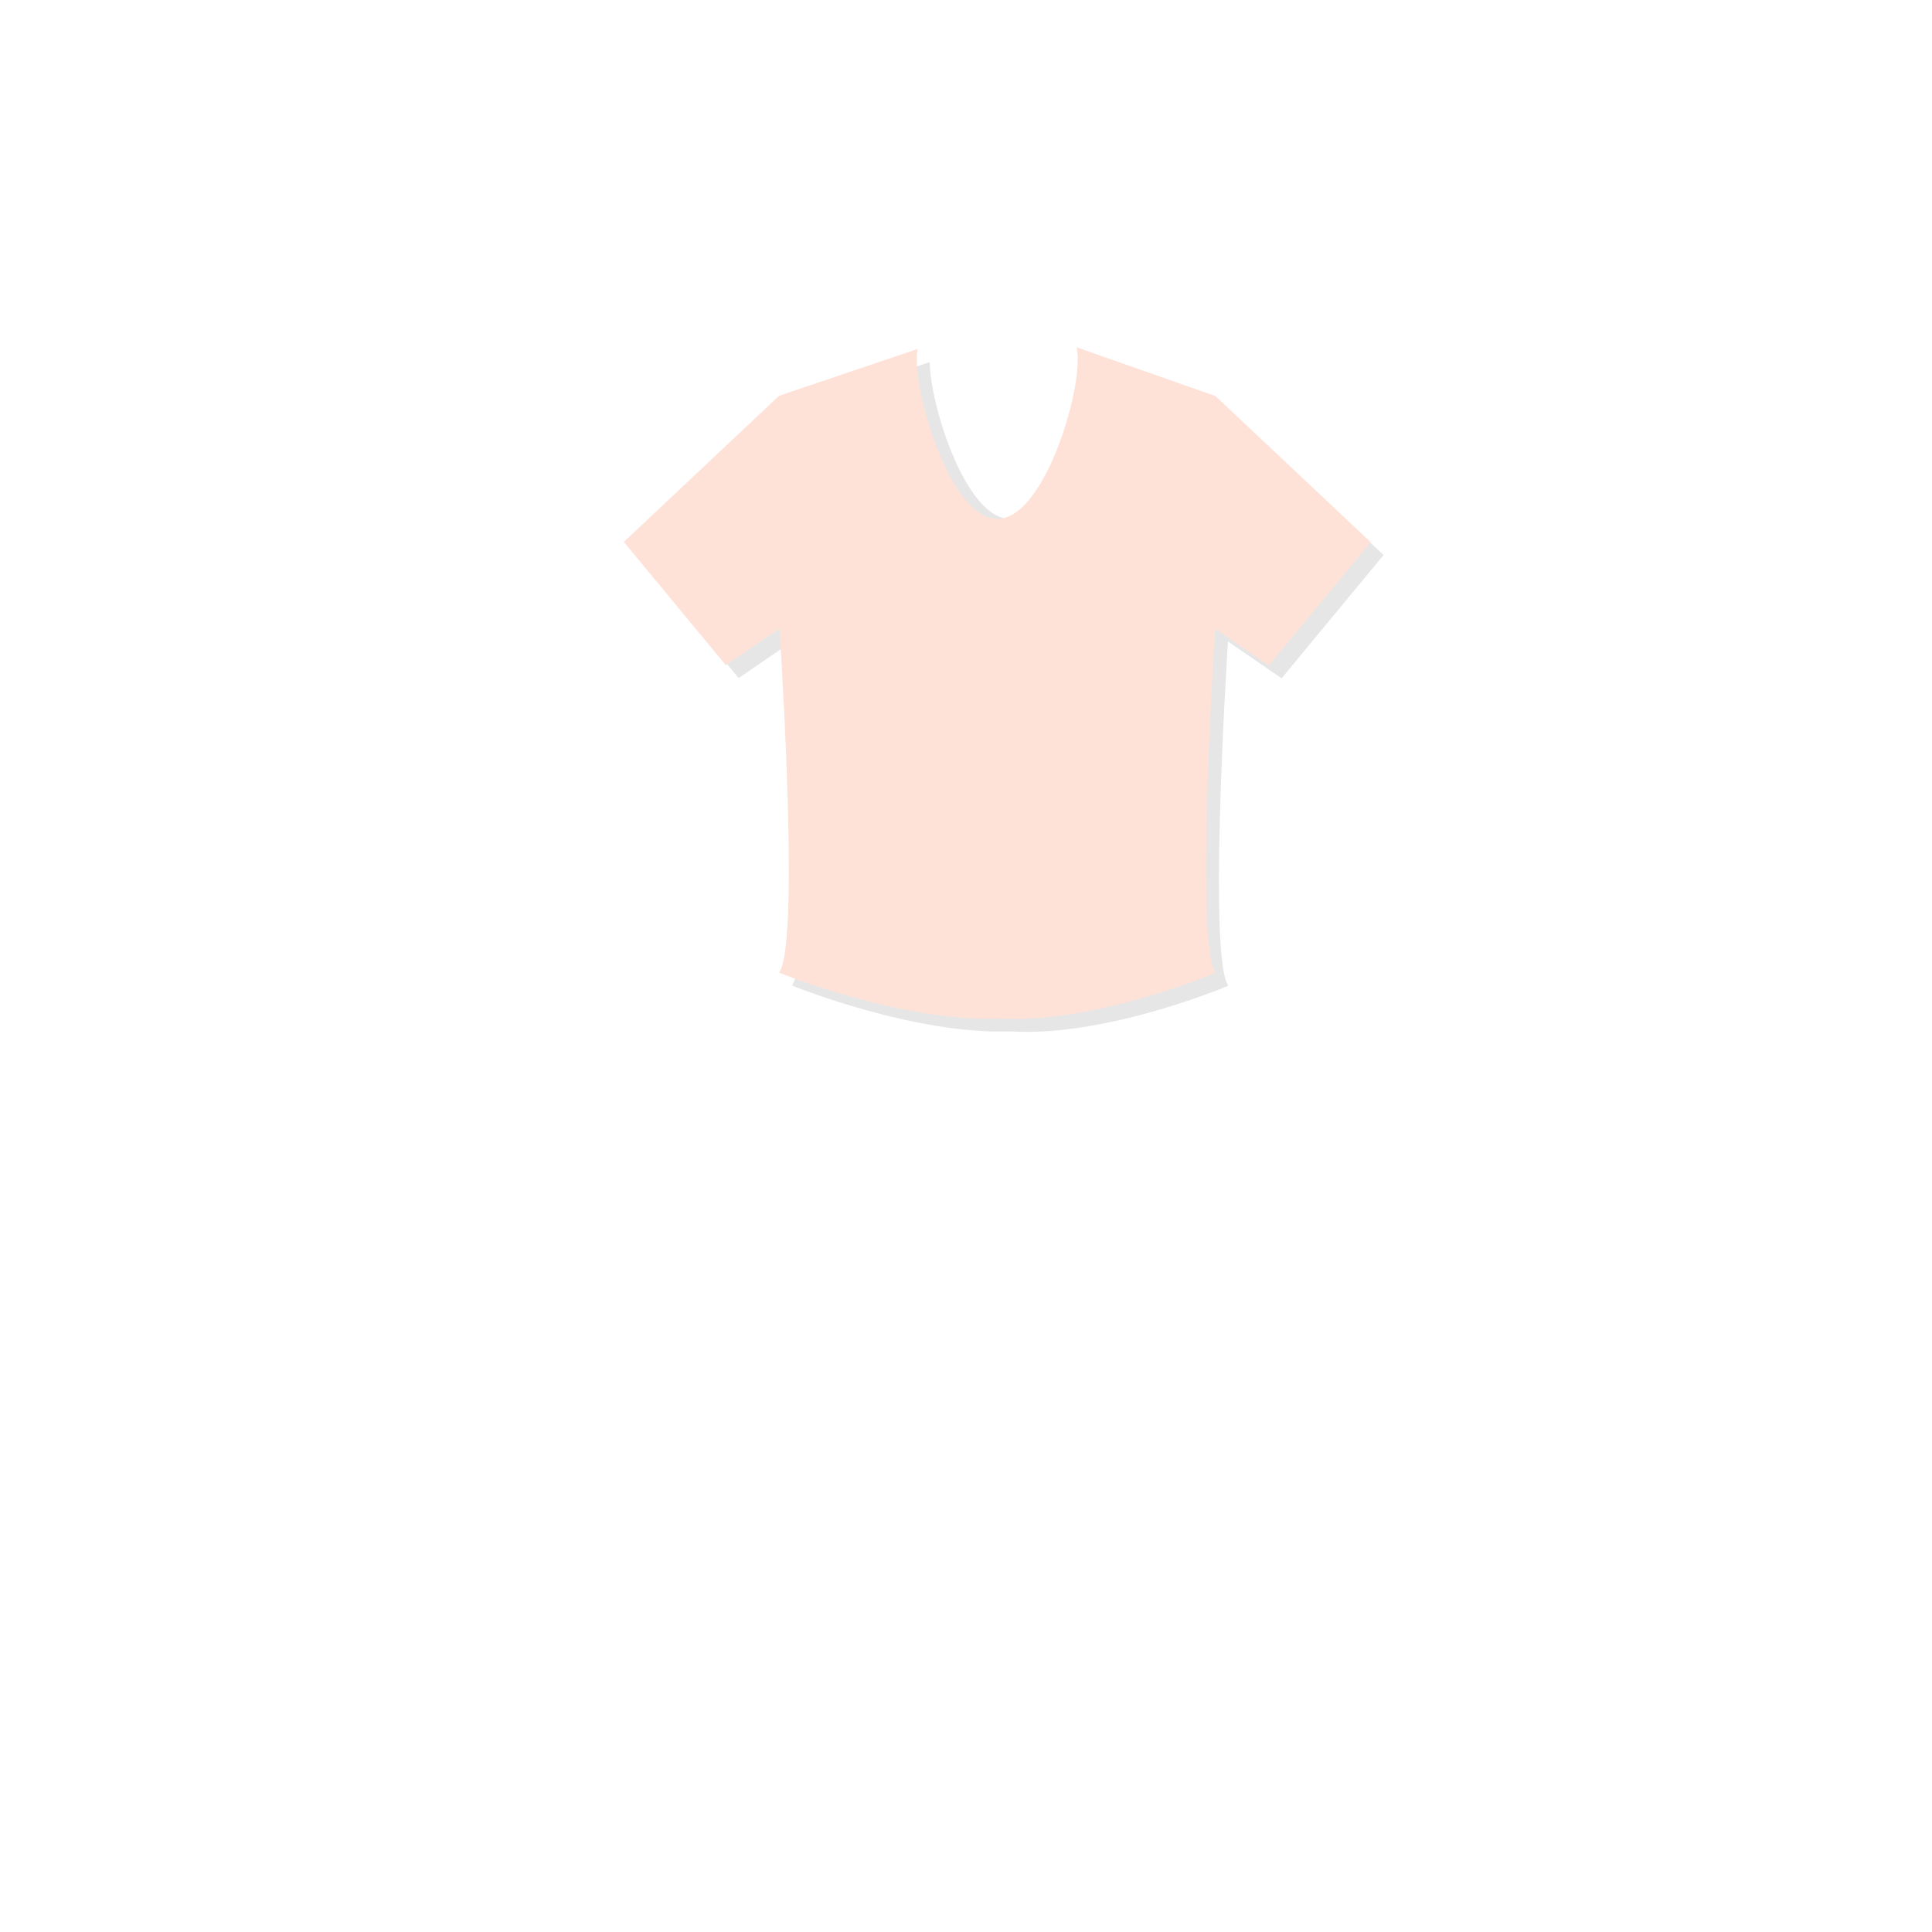
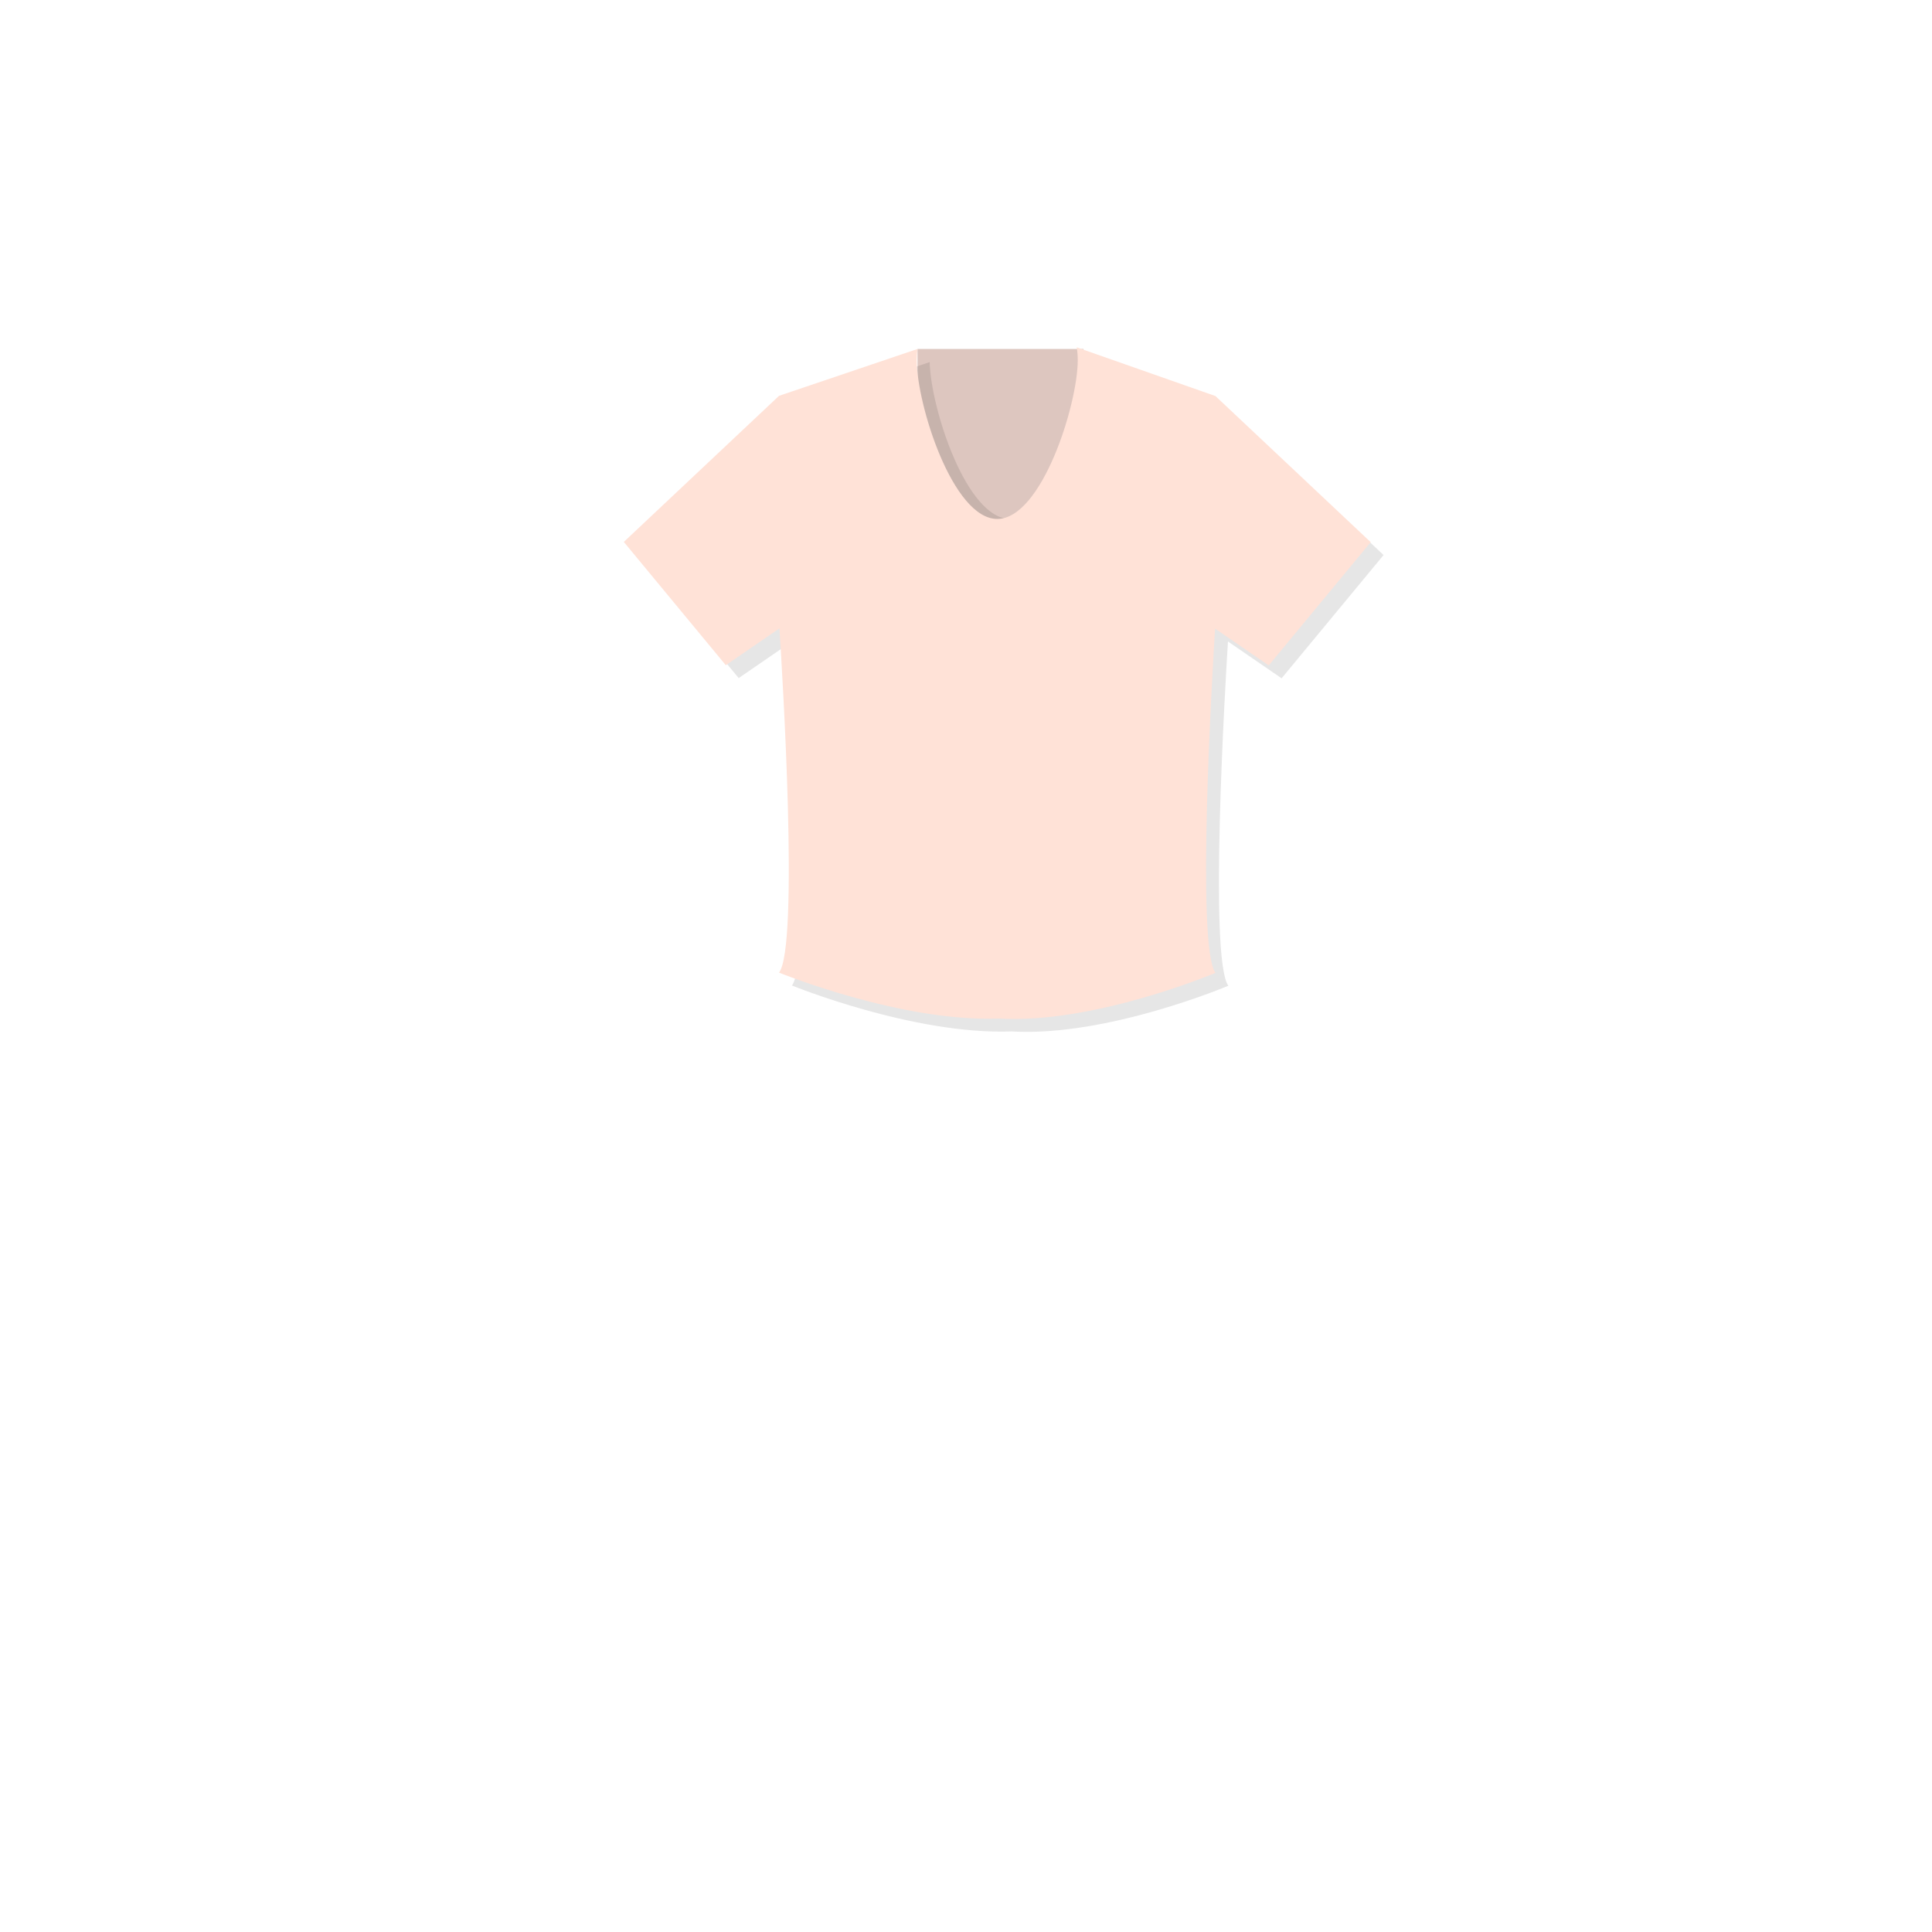
<svg xmlns="http://www.w3.org/2000/svg" version="1.1" id="레이어_1" x="0px" y="0px" width="600px" height="600px" viewBox="0 0 600 600" enable-background="new 0 0 600 600" xml:space="preserve">
+   <rect x="284.949" y="108.375" fill="#DDC6BF" width="51.551" height="72.125" />
  <g id="레이어_3">
</g>
  <g id="레이어_1_1_">
    <g id="레이어_2_1_" display="none">
      <rect x="196.5" y="45" display="inline" fill="none" stroke="#000000" stroke-miterlimit="10" width="229" height="229" />
      <rect x="196.5" y="284.241" display="inline" fill="none" stroke="#000000" stroke-miterlimit="10" width="229" height="272.759" />
      <rect x="440.5" y="45" display="inline" fill="none" stroke="#000000" stroke-miterlimit="10" width="127" height="127" />
      <rect x="440.5" y="188.833" display="inline" fill="none" stroke="#000000" stroke-miterlimit="10" width="127" height="127" />
      <rect x="440.5" y="333.5" display="inline" fill="none" stroke="#000000" stroke-miterlimit="10" width="127" height="223.5" />
    </g>
    <g id="레이어_1_3_">
	</g>
    <g id="레이어_2">
	</g>
  </g>
  <g>
    <g opacity="0.1">
-       <path d="M398.013,210.655l31.667-38.283l-48.209-45.374l-42.769-15.023c-0.073,13.902-11.235,49.192-24.997,49.192    c-13.61,0-24.672-34.505-24.985-48.714l-42.78,14.473L197.731,172.3l31.671,38.283l16.657-11.437    c0.878,13.475,6.155,98.637-0.119,106.906c0,0,37.643,15.389,68.221,14.27c29.737,1.751,67.31-14.193,67.31-14.193    c-6.039-8.269-0.962-93.405-0.115-106.906L398.013,210.655z" />
+       <path d="M398.013,210.655l31.667-38.283l-48.209-45.374l-42.769-15.023c-0.073,13.902-11.235,49.192-24.997,49.192    c-13.61,0-24.672-34.505-24.985-48.714l-42.78,14.473L197.731,172.3l31.671,38.283l16.657-11.437    c0.878,13.475,6.155,98.637-0.119,106.906c0,0,37.643,15.39,68.221,14.271c29.737,1.751,67.31-14.193,67.31-14.193    c-6.039-8.269-0.962-93.405-0.115-106.906L398.013,210.655z" />
    </g>
    <g>
-       <path fill="#FFE2D7" d="M394.014,206.655l31.666-38.283l-48.209-45.374l-43.083-15.134c0.207,1.293,0.317,2.618,0.317,3.969    c0,13.807-11.193,49.333-25,49.333c-13.807,0-25-35.526-25-49.333c0-1.174,0.087-2.327,0.244-3.458l-43.009,14.551L193.731,168.3    l31.671,38.283l16.657-11.437c0.878,13.475,6.155,98.637-0.119,106.906c0,0,37.643,15.389,68.221,14.27    c29.737,1.751,67.31-14.193,67.31-14.193c-6.039-8.269-0.962-93.405-0.115-106.906L394.014,206.655z" />
+       <path fill="#FFE2D7" d="M394.014,206.655l31.666-38.283l-48.209-45.374l-43.082-15.134c0.207,1.293,0.316,2.618,0.316,3.969    c0,13.807-11.193,49.333-25,49.333c-13.807,0-25-35.526-25-49.333c0-1.174,0.087-2.327,0.244-3.458l-43.009,14.551L193.731,168.3    l31.671,38.283l16.657-11.437c0.878,13.475,6.155,98.637-0.119,106.906c0,0,37.643,15.39,68.221,14.271    c29.737,1.751,67.31-14.193,67.31-14.193c-6.039-8.269-0.962-93.405-0.115-106.906L394.014,206.655z" />
    </g>
  </g>
</svg>
